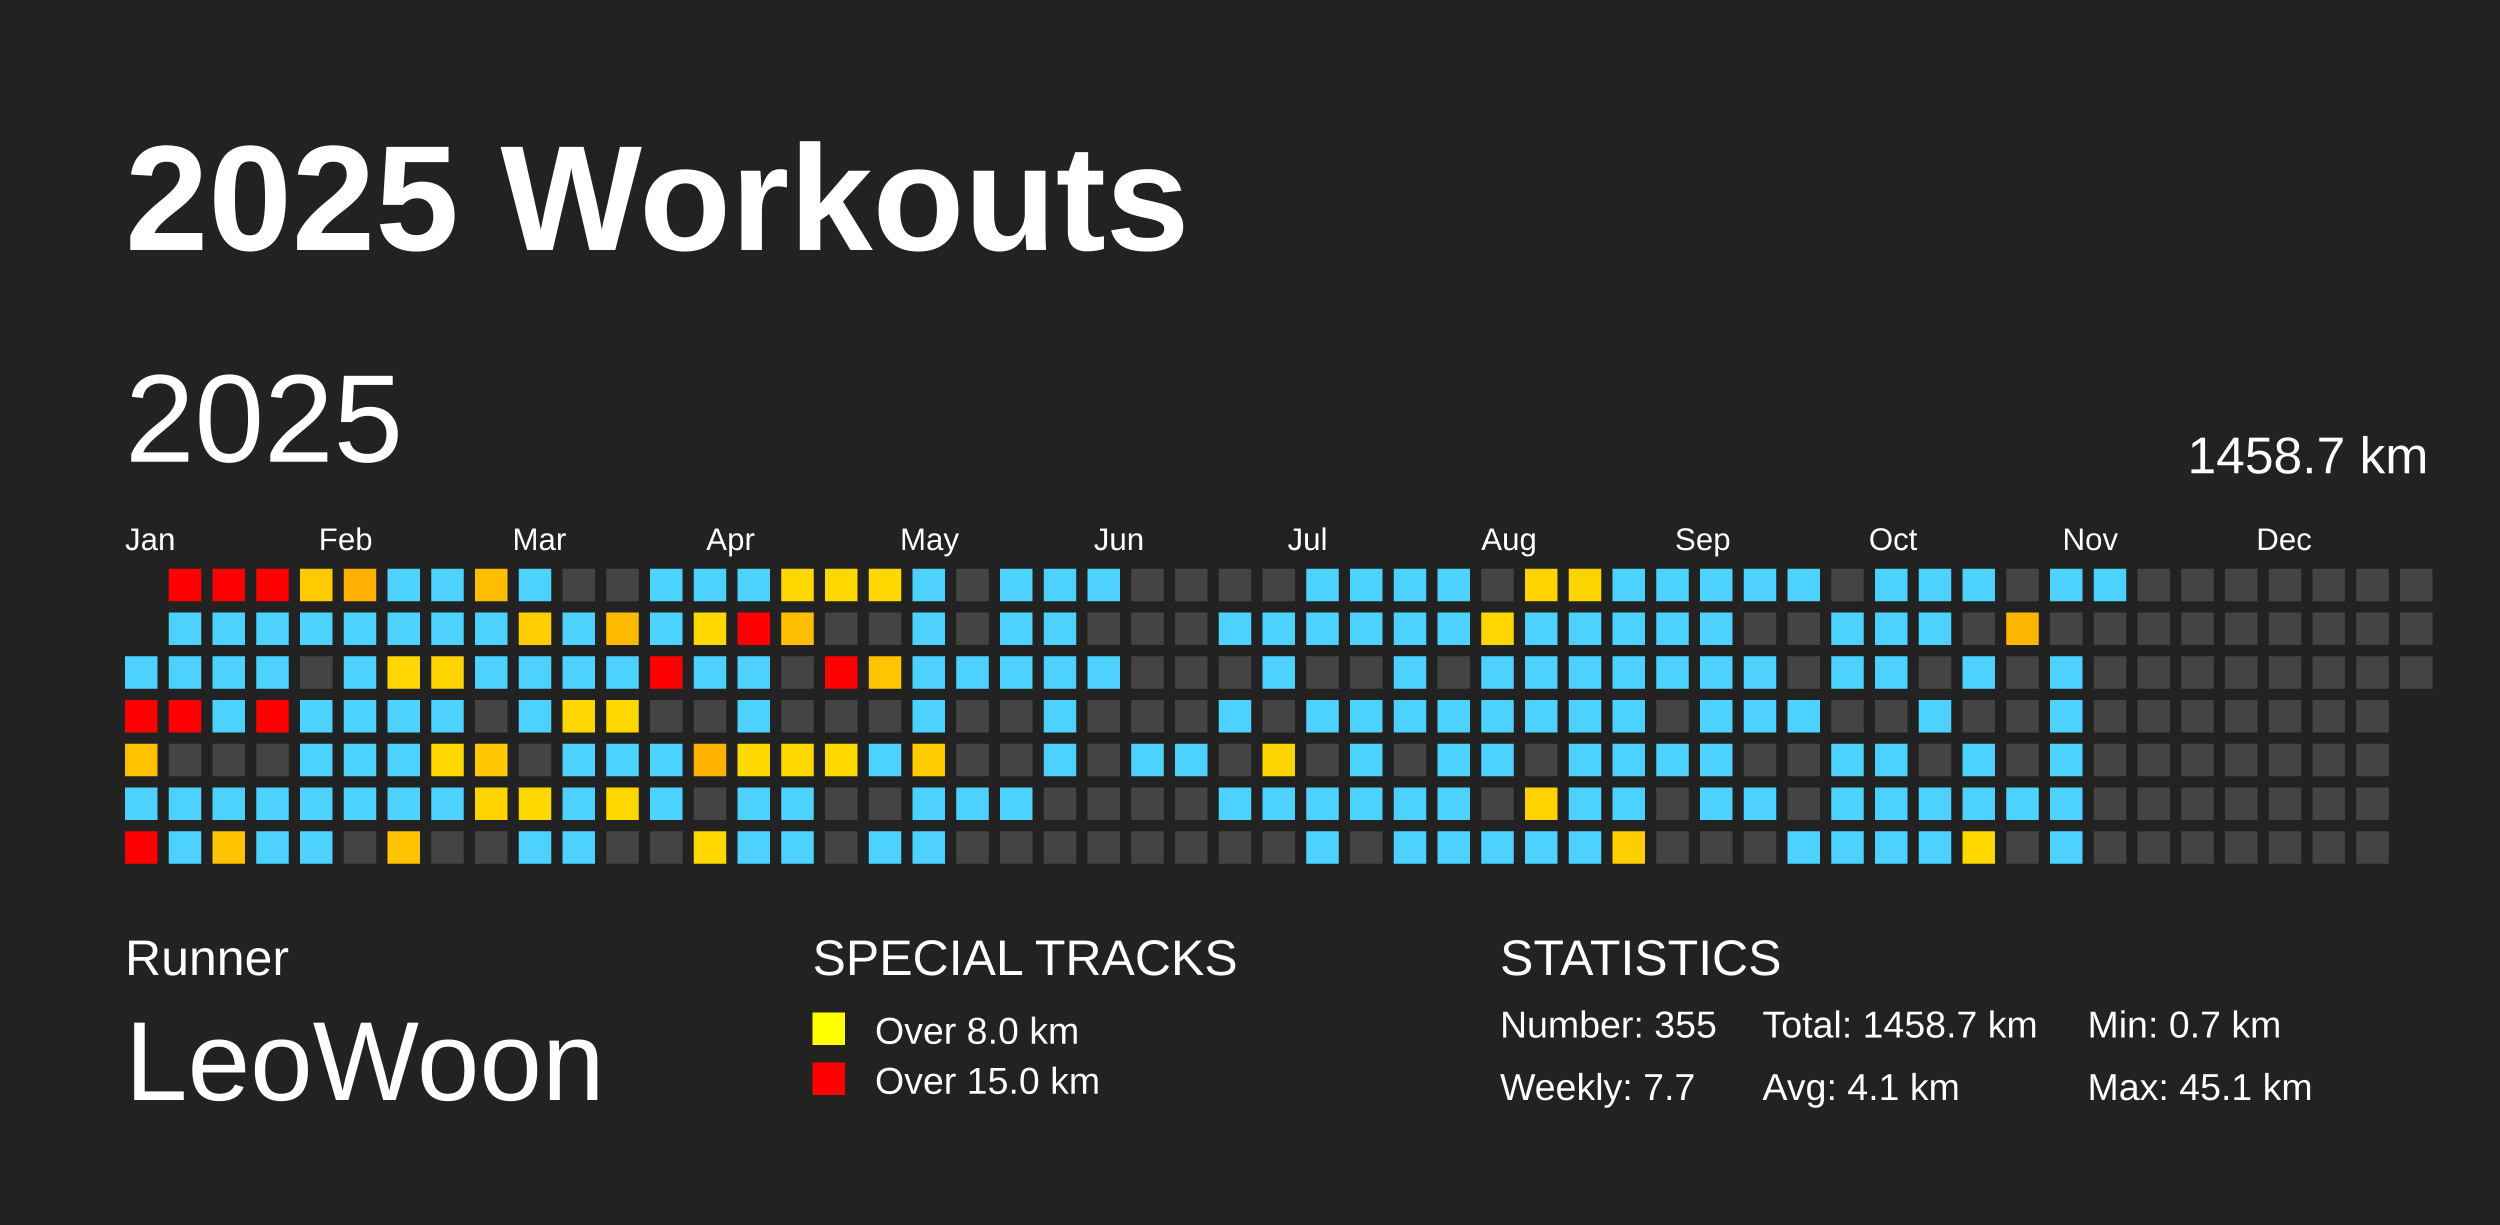
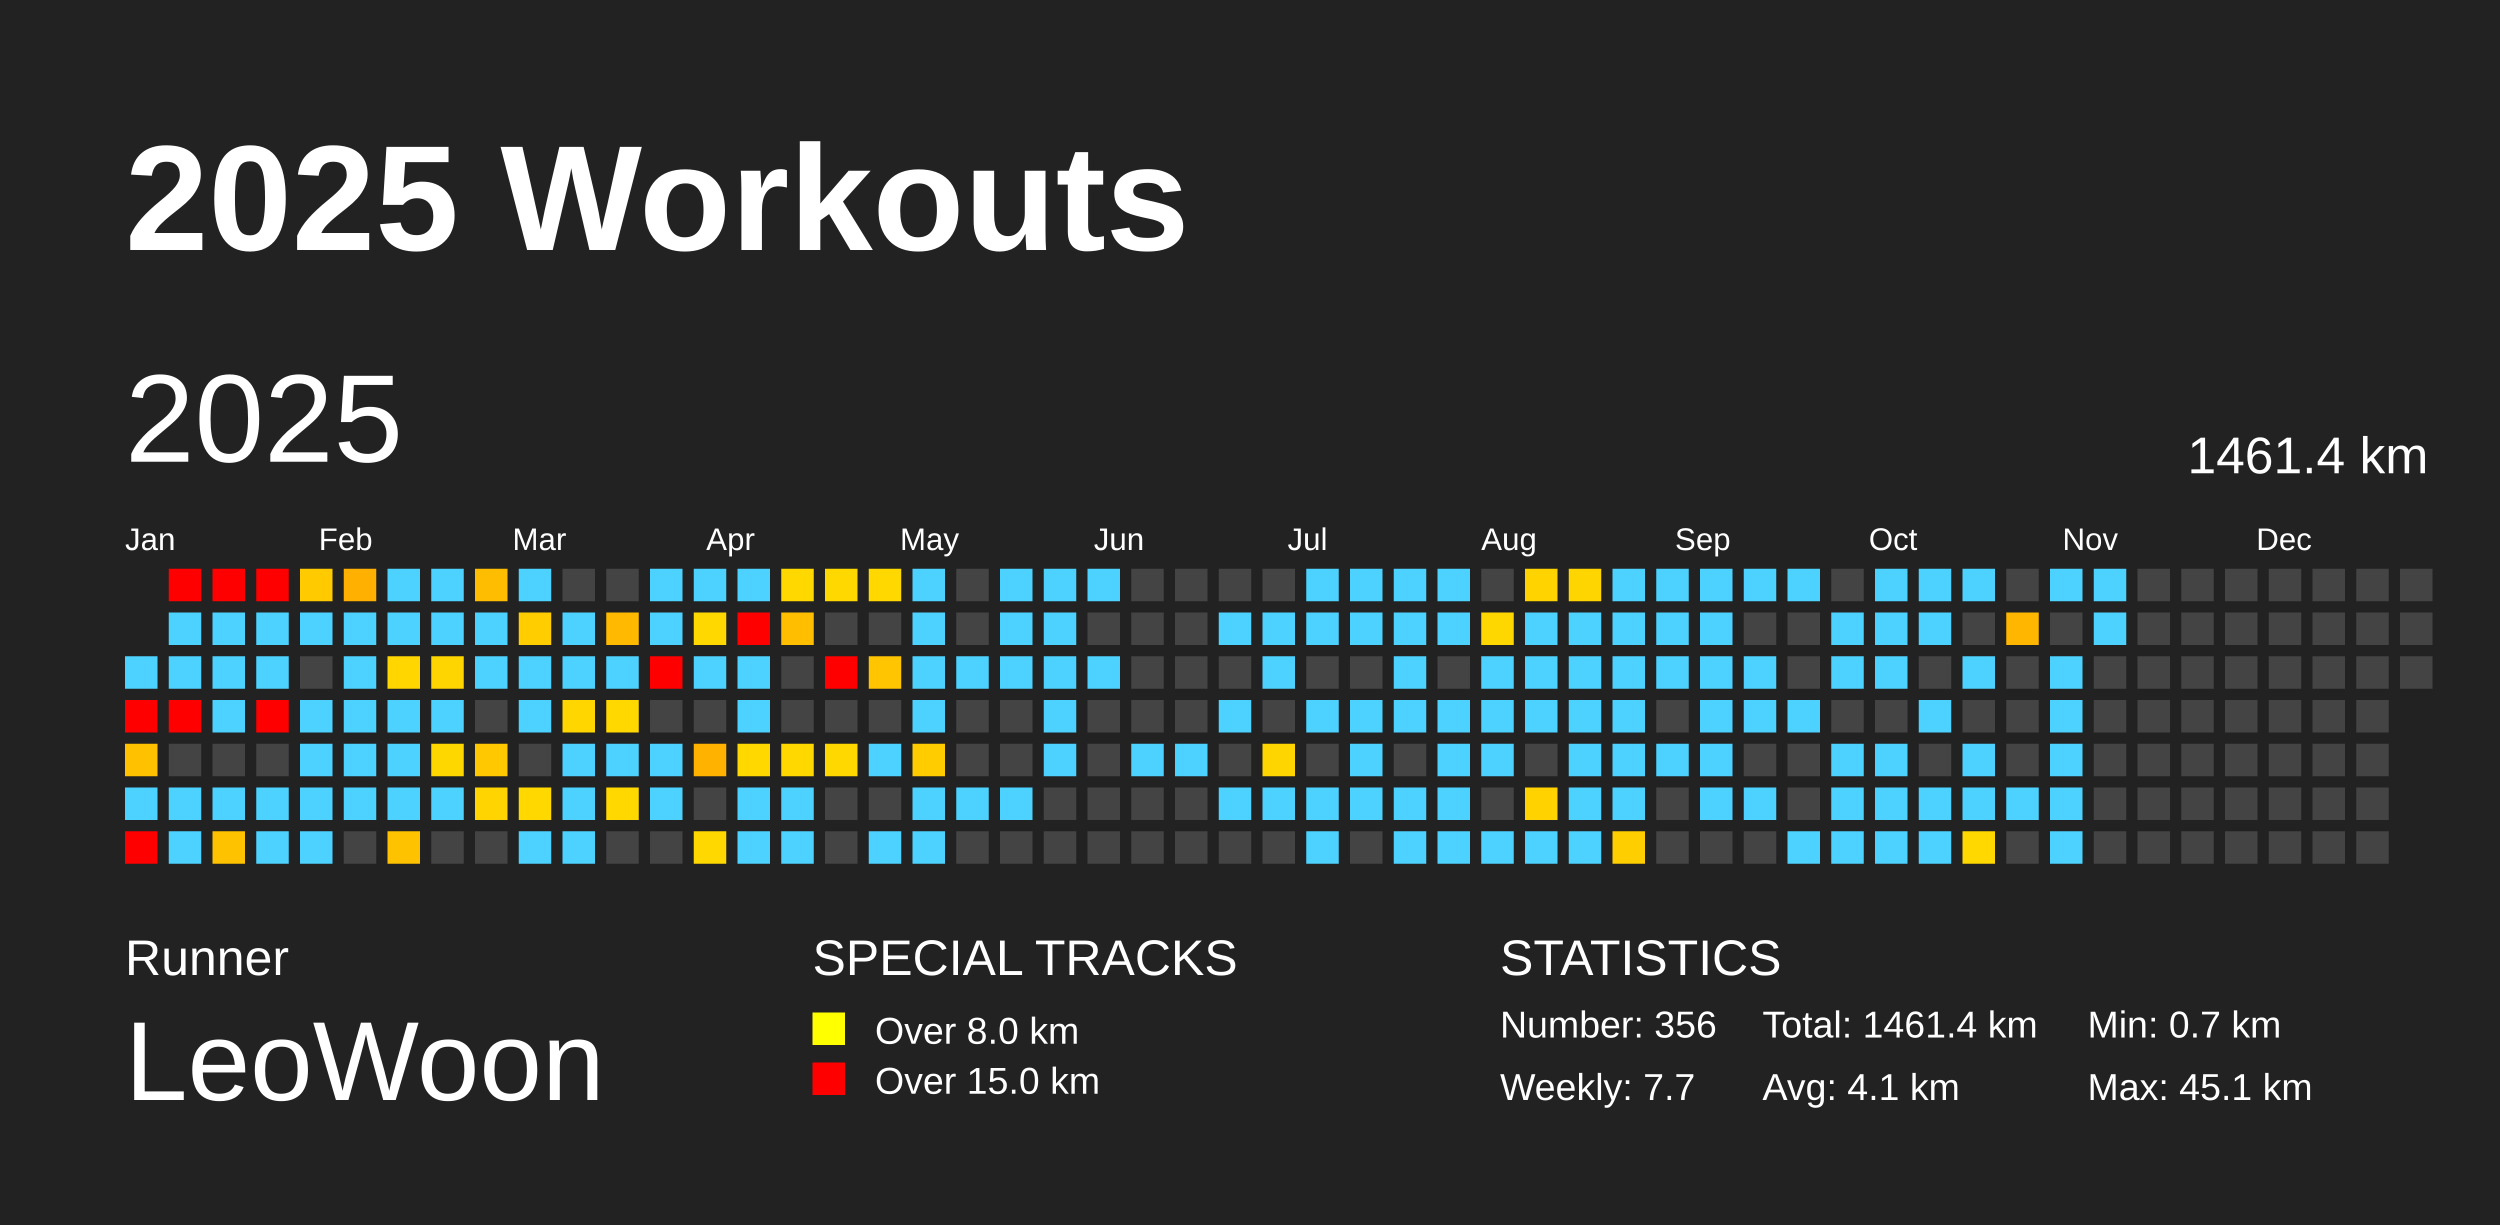
<svg xmlns="http://www.w3.org/2000/svg" baseProfile="full" height="98mm" version="1.1" viewBox="0,0,200,98" width="200mm">
  <defs />
  <rect fill="#222222" height="98" width="200" x="0" y="0" />
  <text fill="#FFFFFF" style="font-size:12px; font-family:Arial; font-weight:bold;" x="10" y="20">2025 Workouts</text>
  <text fill="#FFFFFF" style="font-size:4px; font-family:Arial" x="10" y="78">Runner</text>
  <text fill="#FFFFFF" style="font-size:9px; font-family:Arial" x="10" y="88">LeoWoon</text>
  <text fill="#FFFFFF" style="font-size:4px; font-family:Arial" x="65" y="78">SPECIAL TRACKS</text>
  <rect fill="yellow" height="2.6" width="2.6" x="65" y="81" />
  <text fill="#FFFFFF" style="font-size:3px; font-family:Arial" x="70" y="83.5">Over 8.0 km</text>
  <rect fill="red" height="2.6" width="2.6" x="65" y="85" />
  <text fill="#FFFFFF" style="font-size:3px; font-family:Arial" x="70" y="87.5">Over 15.0 km</text>
  <text fill="#FFFFFF" style="font-size:4px; font-family:Arial" x="120" y="78">STATISTICS</text>
-   <text fill="#FFFFFF" style="font-size:3px; font-family:Arial" x="120" y="83">Number: 355</text>
+   <text fill="#FFFFFF" style="font-size:3px; font-family:Arial" x="120" y="83">Number: 356</text>
  <text fill="#FFFFFF" style="font-size:3px; font-family:Arial" x="120" y="88">Weekly: 7.7</text>
-   <text fill="#FFFFFF" style="font-size:3px; font-family:Arial" x="141" y="83">Total: 1458.7 km</text>
+   <text fill="#FFFFFF" style="font-size:3px; font-family:Arial" x="141" y="83">Total: 1461.4 km</text>
  <text fill="#FFFFFF" style="font-size:3px; font-family:Arial" x="141" y="88">Avg: 4.1 km</text>
  <text fill="#FFFFFF" style="font-size:3px; font-family:Arial" x="167" y="83">Min: 0.7 km</text>
  <text fill="#FFFFFF" style="font-size:3px; font-family:Arial" x="167" y="88">Max: 45.1 km</text>
  <text dominant-baseline="hanging" fill="#FFFFFF" style="font-size:10.0px; font-family:Arial;" x="10" y="30">2025</text>
-   <text dominant-baseline="hanging" fill="#FFFFFF" style="font-size:4.125px; font-family:Arial;" x="175" y="35">1458.7 km</text>
+   <text dominant-baseline="hanging" fill="#FFFFFF" style="font-size:4.125px; font-family:Arial;" x="175" y="35">1461.4 km</text>
  <text fill="#FFFFFF" style="font-size:2.5px; font-family:Arial" x="10.0" y="44">Jan</text>
  <text fill="#FFFFFF" style="font-size:2.5px; font-family:Arial" x="25.5" y="44">Feb</text>
  <text fill="#FFFFFF" style="font-size:2.5px; font-family:Arial" x="41.0" y="44">Mar</text>
  <text fill="#FFFFFF" style="font-size:2.5px; font-family:Arial" x="56.5" y="44">Apr</text>
  <text fill="#FFFFFF" style="font-size:2.5px; font-family:Arial" x="72.0" y="44">May</text>
  <text fill="#FFFFFF" style="font-size:2.5px; font-family:Arial" x="87.5" y="44">Jun</text>
  <text fill="#FFFFFF" style="font-size:2.5px; font-family:Arial" x="103.0" y="44">Jul</text>
  <text fill="#FFFFFF" style="font-size:2.5px; font-family:Arial" x="118.5" y="44">Aug</text>
  <text fill="#FFFFFF" style="font-size:2.5px; font-family:Arial" x="134.0" y="44">Sep</text>
  <text fill="#FFFFFF" style="font-size:2.5px; font-family:Arial" x="149.5" y="44">Oct</text>
  <text fill="#FFFFFF" style="font-size:2.5px; font-family:Arial" x="165.0" y="44">Nov</text>
  <text fill="#FFFFFF" style="font-size:2.5px; font-family:Arial" x="180.5" y="44">Dec</text>
  <rect fill="#4dd2ff" height="2.6" width="2.6" x="10.0" y="52.5" />
  <rect fill="red" height="2.6" width="2.6" x="10.0" y="56.0" />
  <rect fill="#ffc100" height="2.6" width="2.6" x="10.0" y="59.5" />
  <rect fill="#4dd2ff" height="2.6" width="2.6" x="10.0" y="63.0" />
  <rect fill="red" height="2.6" width="2.6" x="10.0" y="66.5" />
  <rect fill="red" height="2.6" width="2.6" x="13.5" y="45.5" />
  <rect fill="#4dd2ff" height="2.6" width="2.6" x="13.5" y="49.0" />
  <rect fill="#4dd2ff" height="2.6" width="2.6" x="13.5" y="52.5" />
  <rect fill="red" height="2.6" width="2.6" x="13.5" y="56.0" />
  <rect fill="#444444" height="2.6" width="2.6" x="13.5" y="59.5" />
  <rect fill="#4dd2ff" height="2.6" width="2.6" x="13.5" y="63.0" />
  <rect fill="#4dd2ff" height="2.6" width="2.6" x="13.5" y="66.5" />
  <rect fill="red" height="2.6" width="2.6" x="17.0" y="45.5" />
  <rect fill="#4dd2ff" height="2.6" width="2.6" x="17.0" y="49.0" />
  <rect fill="#4dd2ff" height="2.6" width="2.6" x="17.0" y="52.5" />
  <rect fill="#4dd2ff" height="2.6" width="2.6" x="17.0" y="56.0" />
  <rect fill="#444444" height="2.6" width="2.6" x="17.0" y="59.5" />
  <rect fill="#4dd2ff" height="2.6" width="2.6" x="17.0" y="63.0" />
  <rect fill="#ffc200" height="2.6" width="2.6" x="17.0" y="66.5" />
  <rect fill="red" height="2.6" width="2.6" x="20.5" y="45.5" />
  <rect fill="#4dd2ff" height="2.6" width="2.6" x="20.5" y="49.0" />
  <rect fill="#4dd2ff" height="2.6" width="2.6" x="20.5" y="52.5" />
  <rect fill="red" height="2.6" width="2.6" x="20.5" y="56.0" />
  <rect fill="#444444" height="2.6" width="2.6" x="20.5" y="59.5" />
  <rect fill="#4dd2ff" height="2.6" width="2.6" x="20.5" y="63.0" />
  <rect fill="#4dd2ff" height="2.6" width="2.6" x="20.5" y="66.5" />
  <rect fill="#ffca00" height="2.6" width="2.6" x="24.0" y="45.5" />
  <rect fill="#4dd2ff" height="2.6" width="2.6" x="24.0" y="49.0" />
  <rect fill="#444444" height="2.6" width="2.6" x="24.0" y="52.5" />
  <rect fill="#4dd2ff" height="2.6" width="2.6" x="24.0" y="56.0" />
  <rect fill="#4dd2ff" height="2.6" width="2.6" x="24.0" y="59.5" />
  <rect fill="#4dd2ff" height="2.6" width="2.6" x="24.0" y="63.0" />
  <rect fill="#4dd2ff" height="2.6" width="2.6" x="24.0" y="66.5" />
  <rect fill="#ffb000" height="2.6" width="2.6" x="27.5" y="45.5" />
  <rect fill="#4dd2ff" height="2.6" width="2.6" x="27.5" y="49.0" />
  <rect fill="#4dd2ff" height="2.6" width="2.6" x="27.5" y="52.5" />
  <rect fill="#4dd2ff" height="2.6" width="2.6" x="27.5" y="56.0" />
  <rect fill="#4dd2ff" height="2.6" width="2.6" x="27.5" y="59.5" />
  <rect fill="#4dd2ff" height="2.6" width="2.6" x="27.5" y="63.0" />
  <rect fill="#444444" height="2.6" width="2.6" x="27.5" y="66.5" />
  <rect fill="#4dd2ff" height="2.6" width="2.6" x="31.0" y="45.5" />
  <rect fill="#4dd2ff" height="2.6" width="2.6" x="31.0" y="49.0" />
  <rect fill="#ffd600" height="2.6" width="2.6" x="31.0" y="52.5" />
  <rect fill="#4dd2ff" height="2.6" width="2.6" x="31.0" y="56.0" />
  <rect fill="#4dd2ff" height="2.6" width="2.6" x="31.0" y="59.5" />
  <rect fill="#4dd2ff" height="2.6" width="2.6" x="31.0" y="63.0" />
  <rect fill="#ffc200" height="2.6" width="2.6" x="31.0" y="66.5" />
  <rect fill="#4dd2ff" height="2.6" width="2.6" x="34.5" y="45.5" />
  <rect fill="#4dd2ff" height="2.6" width="2.6" x="34.5" y="49.0" />
  <rect fill="#ffd500" height="2.6" width="2.6" x="34.5" y="52.5" />
  <rect fill="#4dd2ff" height="2.6" width="2.6" x="34.5" y="56.0" />
  <rect fill="#ffd700" height="2.6" width="2.6" x="34.5" y="59.5" />
  <rect fill="#4dd2ff" height="2.6" width="2.6" x="34.5" y="63.0" />
  <rect fill="#444444" height="2.6" width="2.6" x="34.5" y="66.5" />
  <rect fill="#ffbd00" height="2.6" width="2.6" x="38.0" y="45.5" />
  <rect fill="#4dd2ff" height="2.6" width="2.6" x="38.0" y="49.0" />
  <rect fill="#4dd2ff" height="2.6" width="2.6" x="38.0" y="52.5" />
  <rect fill="#444444" height="2.6" width="2.6" x="38.0" y="56.0" />
  <rect fill="#ffc800" height="2.6" width="2.6" x="38.0" y="59.5" />
  <rect fill="#ffd400" height="2.6" width="2.6" x="38.0" y="63.0" />
  <rect fill="#444444" height="2.6" width="2.6" x="38.0" y="66.5" />
  <rect fill="#4dd2ff" height="2.6" width="2.6" x="41.5" y="45.5" />
  <rect fill="#ffcd00" height="2.6" width="2.6" x="41.5" y="49.0" />
  <rect fill="#4dd2ff" height="2.6" width="2.6" x="41.5" y="52.5" />
  <rect fill="#4dd2ff" height="2.6" width="2.6" x="41.5" y="56.0" />
  <rect fill="#444444" height="2.6" width="2.6" x="41.5" y="59.5" />
  <rect fill="#ffd800" height="2.6" width="2.6" x="41.5" y="63.0" />
  <rect fill="#4dd2ff" height="2.6" width="2.6" x="41.5" y="66.5" />
  <rect fill="#444444" height="2.6" width="2.6" x="45.0" y="45.5" />
  <rect fill="#4dd2ff" height="2.6" width="2.6" x="45.0" y="49.0" />
  <rect fill="#4dd2ff" height="2.6" width="2.6" x="45.0" y="52.5" />
  <rect fill="#ffd600" height="2.6" width="2.6" x="45.0" y="56.0" />
  <rect fill="#4dd2ff" height="2.6" width="2.6" x="45.0" y="59.5" />
  <rect fill="#4dd2ff" height="2.6" width="2.6" x="45.0" y="63.0" />
  <rect fill="#4dd2ff" height="2.6" width="2.6" x="45.0" y="66.5" />
  <rect fill="#444444" height="2.6" width="2.6" x="48.5" y="45.5" />
  <rect fill="#ffba00" height="2.6" width="2.6" x="48.5" y="49.0" />
  <rect fill="#4dd2ff" height="2.6" width="2.6" x="48.5" y="52.5" />
  <rect fill="#ffd800" height="2.6" width="2.6" x="48.5" y="56.0" />
  <rect fill="#4dd2ff" height="2.6" width="2.6" x="48.5" y="59.5" />
  <rect fill="#ffd800" height="2.6" width="2.6" x="48.5" y="63.0" />
  <rect fill="#444444" height="2.6" width="2.6" x="48.5" y="66.5" />
  <rect fill="#4dd2ff" height="2.6" width="2.6" x="52.0" y="45.5" />
  <rect fill="#4dd2ff" height="2.6" width="2.6" x="52.0" y="49.0" />
  <rect fill="red" height="2.6" width="2.6" x="52.0" y="52.5" />
  <rect fill="#444444" height="2.6" width="2.6" x="52.0" y="56.0" />
  <rect fill="#4dd2ff" height="2.6" width="2.6" x="52.0" y="59.5" />
  <rect fill="#4dd2ff" height="2.6" width="2.6" x="52.0" y="63.0" />
  <rect fill="#444444" height="2.6" width="2.6" x="52.0" y="66.5" />
  <rect fill="#4dd2ff" height="2.6" width="2.6" x="55.5" y="45.5" />
  <rect fill="#ffd800" height="2.6" width="2.6" x="55.5" y="49.0" />
  <rect fill="#4dd2ff" height="2.6" width="2.6" x="55.5" y="52.5" />
  <rect fill="#444444" height="2.6" width="2.6" x="55.5" y="56.0" />
  <rect fill="#ffb300" height="2.6" width="2.6" x="55.5" y="59.5" />
  <rect fill="#444444" height="2.6" width="2.6" x="55.5" y="63.0" />
  <rect fill="#ffd800" height="2.6" width="2.6" x="55.5" y="66.5" />
  <rect fill="#4dd2ff" height="2.6" width="2.6" x="59.0" y="45.5" />
  <rect fill="red" height="2.6" width="2.6" x="59.0" y="49.0" />
  <rect fill="#4dd2ff" height="2.6" width="2.6" x="59.0" y="52.5" />
  <rect fill="#4dd2ff" height="2.6" width="2.6" x="59.0" y="56.0" />
  <rect fill="#ffd800" height="2.6" width="2.6" x="59.0" y="59.5" />
  <rect fill="#4dd2ff" height="2.6" width="2.6" x="59.0" y="63.0" />
  <rect fill="#4dd2ff" height="2.6" width="2.6" x="59.0" y="66.5" />
  <rect fill="#ffd800" height="2.6" width="2.6" x="62.5" y="45.5" />
  <rect fill="#ffbf00" height="2.6" width="2.6" x="62.5" y="49.0" />
  <rect fill="#444444" height="2.6" width="2.6" x="62.5" y="52.5" />
  <rect fill="#444444" height="2.6" width="2.6" x="62.5" y="56.0" />
  <rect fill="#ffd800" height="2.6" width="2.6" x="62.5" y="59.5" />
  <rect fill="#4dd2ff" height="2.6" width="2.6" x="62.5" y="63.0" />
  <rect fill="#4dd2ff" height="2.6" width="2.6" x="62.5" y="66.5" />
  <rect fill="#ffd800" height="2.6" width="2.6" x="66.0" y="45.5" />
  <rect fill="#444444" height="2.6" width="2.6" x="66.0" y="49.0" />
  <rect fill="red" height="2.6" width="2.6" x="66.0" y="52.5" />
  <rect fill="#444444" height="2.6" width="2.6" x="66.0" y="56.0" />
  <rect fill="#ffd800" height="2.6" width="2.6" x="66.0" y="59.5" />
  <rect fill="#444444" height="2.6" width="2.6" x="66.0" y="63.0" />
  <rect fill="#444444" height="2.6" width="2.6" x="66.0" y="66.5" />
  <rect fill="#ffd800" height="2.6" width="2.6" x="69.5" y="45.5" />
  <rect fill="#444444" height="2.6" width="2.6" x="69.5" y="49.0" />
  <rect fill="#ffc500" height="2.6" width="2.6" x="69.5" y="52.5" />
  <rect fill="#444444" height="2.6" width="2.6" x="69.5" y="56.0" />
  <rect fill="#4dd2ff" height="2.6" width="2.6" x="69.5" y="59.5" />
  <rect fill="#444444" height="2.6" width="2.6" x="69.5" y="63.0" />
  <rect fill="#4dd2ff" height="2.6" width="2.6" x="69.5" y="66.5" />
  <rect fill="#4dd2ff" height="2.6" width="2.6" x="73.0" y="45.5" />
  <rect fill="#4dd2ff" height="2.6" width="2.6" x="73.0" y="49.0" />
  <rect fill="#4dd2ff" height="2.6" width="2.6" x="73.0" y="52.5" />
  <rect fill="#4dd2ff" height="2.6" width="2.6" x="73.0" y="56.0" />
  <rect fill="#ffcc00" height="2.6" width="2.6" x="73.0" y="59.5" />
  <rect fill="#4dd2ff" height="2.6" width="2.6" x="73.0" y="63.0" />
  <rect fill="#4dd2ff" height="2.6" width="2.6" x="73.0" y="66.5" />
  <rect fill="#444444" height="2.6" width="2.6" x="76.5" y="45.5" />
  <rect fill="#444444" height="2.6" width="2.6" x="76.5" y="49.0" />
  <rect fill="#4dd2ff" height="2.6" width="2.6" x="76.5" y="52.5" />
  <rect fill="#444444" height="2.6" width="2.6" x="76.5" y="56.0" />
  <rect fill="#444444" height="2.6" width="2.6" x="76.5" y="59.5" />
  <rect fill="#4dd2ff" height="2.6" width="2.6" x="76.5" y="63.0" />
  <rect fill="#444444" height="2.6" width="2.6" x="76.5" y="66.5" />
  <rect fill="#4dd2ff" height="2.6" width="2.6" x="80.0" y="45.5" />
  <rect fill="#4dd2ff" height="2.6" width="2.6" x="80.0" y="49.0" />
  <rect fill="#4dd2ff" height="2.6" width="2.6" x="80.0" y="52.5" />
  <rect fill="#444444" height="2.6" width="2.6" x="80.0" y="56.0" />
  <rect fill="#444444" height="2.6" width="2.6" x="80.0" y="59.5" />
  <rect fill="#4dd2ff" height="2.6" width="2.6" x="80.0" y="63.0" />
  <rect fill="#444444" height="2.6" width="2.6" x="80.0" y="66.5" />
  <rect fill="#4dd2ff" height="2.6" width="2.6" x="83.5" y="45.5" />
  <rect fill="#4dd2ff" height="2.6" width="2.6" x="83.5" y="49.0" />
  <rect fill="#4dd2ff" height="2.6" width="2.6" x="83.5" y="52.5" />
  <rect fill="#4dd2ff" height="2.6" width="2.6" x="83.5" y="56.0" />
  <rect fill="#4dd2ff" height="2.6" width="2.6" x="83.5" y="59.5" />
  <rect fill="#444444" height="2.6" width="2.6" x="83.5" y="63.0" />
  <rect fill="#444444" height="2.6" width="2.6" x="83.5" y="66.5" />
  <rect fill="#4dd2ff" height="2.6" width="2.6" x="87.0" y="45.5" />
  <rect fill="#444444" height="2.6" width="2.6" x="87.0" y="49.0" />
  <rect fill="#4dd2ff" height="2.6" width="2.6" x="87.0" y="52.5" />
  <rect fill="#444444" height="2.6" width="2.6" x="87.0" y="56.0" />
  <rect fill="#444444" height="2.6" width="2.6" x="87.0" y="59.5" />
  <rect fill="#444444" height="2.6" width="2.6" x="87.0" y="63.0" />
  <rect fill="#444444" height="2.6" width="2.6" x="87.0" y="66.5" />
  <rect fill="#444444" height="2.6" width="2.6" x="90.5" y="45.5" />
  <rect fill="#444444" height="2.6" width="2.6" x="90.5" y="49.0" />
  <rect fill="#444444" height="2.6" width="2.6" x="90.5" y="52.5" />
  <rect fill="#444444" height="2.6" width="2.6" x="90.5" y="56.0" />
  <rect fill="#4dd2ff" height="2.6" width="2.6" x="90.5" y="59.5" />
  <rect fill="#444444" height="2.6" width="2.6" x="90.5" y="63.0" />
  <rect fill="#444444" height="2.6" width="2.6" x="90.5" y="66.5" />
  <rect fill="#444444" height="2.6" width="2.6" x="94.0" y="45.5" />
  <rect fill="#444444" height="2.6" width="2.6" x="94.0" y="49.0" />
  <rect fill="#444444" height="2.6" width="2.6" x="94.0" y="52.5" />
  <rect fill="#444444" height="2.6" width="2.6" x="94.0" y="56.0" />
  <rect fill="#4dd2ff" height="2.6" width="2.6" x="94.0" y="59.5" />
  <rect fill="#444444" height="2.6" width="2.6" x="94.0" y="63.0" />
  <rect fill="#444444" height="2.6" width="2.6" x="94.0" y="66.5" />
  <rect fill="#444444" height="2.6" width="2.6" x="97.5" y="45.5" />
  <rect fill="#4dd2ff" height="2.6" width="2.6" x="97.5" y="49.0" />
  <rect fill="#444444" height="2.6" width="2.6" x="97.5" y="52.5" />
  <rect fill="#4dd2ff" height="2.6" width="2.6" x="97.5" y="56.0" />
  <rect fill="#444444" height="2.6" width="2.6" x="97.5" y="59.5" />
  <rect fill="#4dd2ff" height="2.6" width="2.6" x="97.5" y="63.0" />
  <rect fill="#444444" height="2.6" width="2.6" x="97.5" y="66.5" />
  <rect fill="#444444" height="2.6" width="2.6" x="101.0" y="45.5" />
  <rect fill="#4dd2ff" height="2.6" width="2.6" x="101.0" y="49.0" />
  <rect fill="#4dd2ff" height="2.6" width="2.6" x="101.0" y="52.5" />
  <rect fill="#444444" height="2.6" width="2.6" x="101.0" y="56.0" />
  <rect fill="#ffd500" height="2.6" width="2.6" x="101.0" y="59.5" />
  <rect fill="#4dd2ff" height="2.6" width="2.6" x="101.0" y="63.0" />
  <rect fill="#444444" height="2.6" width="2.6" x="101.0" y="66.5" />
  <rect fill="#4dd2ff" height="2.6" width="2.6" x="104.5" y="45.5" />
  <rect fill="#4dd2ff" height="2.6" width="2.6" x="104.5" y="49.0" />
  <rect fill="#444444" height="2.6" width="2.6" x="104.5" y="52.5" />
  <rect fill="#4dd2ff" height="2.6" width="2.6" x="104.5" y="56.0" />
  <rect fill="#444444" height="2.6" width="2.6" x="104.5" y="59.5" />
  <rect fill="#4dd2ff" height="2.6" width="2.6" x="104.5" y="63.0" />
  <rect fill="#4dd2ff" height="2.6" width="2.6" x="104.5" y="66.5" />
  <rect fill="#4dd2ff" height="2.6" width="2.6" x="108.0" y="45.5" />
  <rect fill="#4dd2ff" height="2.6" width="2.6" x="108.0" y="49.0" />
  <rect fill="#444444" height="2.6" width="2.6" x="108.0" y="52.5" />
  <rect fill="#4dd2ff" height="2.6" width="2.6" x="108.0" y="56.0" />
  <rect fill="#4dd2ff" height="2.6" width="2.6" x="108.0" y="59.5" />
  <rect fill="#4dd2ff" height="2.6" width="2.6" x="108.0" y="63.0" />
  <rect fill="#444444" height="2.6" width="2.6" x="108.0" y="66.5" />
  <rect fill="#4dd2ff" height="2.6" width="2.6" x="111.5" y="45.5" />
  <rect fill="#4dd2ff" height="2.6" width="2.6" x="111.5" y="49.0" />
  <rect fill="#4dd2ff" height="2.6" width="2.6" x="111.5" y="52.5" />
  <rect fill="#4dd2ff" height="2.6" width="2.6" x="111.5" y="56.0" />
  <rect fill="#444444" height="2.6" width="2.6" x="111.5" y="59.5" />
  <rect fill="#4dd2ff" height="2.6" width="2.6" x="111.5" y="63.0" />
  <rect fill="#4dd2ff" height="2.6" width="2.6" x="111.5" y="66.5" />
  <rect fill="#4dd2ff" height="2.6" width="2.6" x="115.0" y="45.5" />
  <rect fill="#4dd2ff" height="2.6" width="2.6" x="115.0" y="49.0" />
  <rect fill="#444444" height="2.6" width="2.6" x="115.0" y="52.5" />
  <rect fill="#4dd2ff" height="2.6" width="2.6" x="115.0" y="56.0" />
  <rect fill="#4dd2ff" height="2.6" width="2.6" x="115.0" y="59.5" />
  <rect fill="#4dd2ff" height="2.6" width="2.6" x="115.0" y="63.0" />
  <rect fill="#4dd2ff" height="2.6" width="2.6" x="115.0" y="66.5" />
  <rect fill="#444444" height="2.6" width="2.6" x="118.5" y="45.5" />
  <rect fill="#ffd700" height="2.6" width="2.6" x="118.5" y="49.0" />
  <rect fill="#4dd2ff" height="2.6" width="2.6" x="118.5" y="52.5" />
  <rect fill="#4dd2ff" height="2.6" width="2.6" x="118.5" y="56.0" />
  <rect fill="#4dd2ff" height="2.6" width="2.6" x="118.5" y="59.5" />
  <rect fill="#444444" height="2.6" width="2.6" x="118.5" y="63.0" />
  <rect fill="#4dd2ff" height="2.6" width="2.6" x="118.5" y="66.5" />
  <rect fill="#ffd300" height="2.6" width="2.6" x="122.0" y="45.5" />
  <rect fill="#4dd2ff" height="2.6" width="2.6" x="122.0" y="49.0" />
  <rect fill="#4dd2ff" height="2.6" width="2.6" x="122.0" y="52.5" />
  <rect fill="#4dd2ff" height="2.6" width="2.6" x="122.0" y="56.0" />
  <rect fill="#444444" height="2.6" width="2.6" x="122.0" y="59.5" />
  <rect fill="#ffd200" height="2.6" width="2.6" x="122.0" y="63.0" />
  <rect fill="#4dd2ff" height="2.6" width="2.6" x="122.0" y="66.5" />
  <rect fill="#ffd500" height="2.6" width="2.6" x="125.5" y="45.5" />
  <rect fill="#4dd2ff" height="2.6" width="2.6" x="125.5" y="49.0" />
  <rect fill="#4dd2ff" height="2.6" width="2.6" x="125.5" y="52.5" />
  <rect fill="#4dd2ff" height="2.6" width="2.6" x="125.5" y="56.0" />
  <rect fill="#4dd2ff" height="2.6" width="2.6" x="125.5" y="59.5" />
  <rect fill="#4dd2ff" height="2.6" width="2.6" x="125.5" y="63.0" />
  <rect fill="#4dd2ff" height="2.6" width="2.6" x="125.5" y="66.5" />
  <rect fill="#4dd2ff" height="2.6" width="2.6" x="129.0" y="45.5" />
  <rect fill="#4dd2ff" height="2.6" width="2.6" x="129.0" y="49.0" />
  <rect fill="#4dd2ff" height="2.6" width="2.6" x="129.0" y="52.5" />
  <rect fill="#4dd2ff" height="2.6" width="2.6" x="129.0" y="56.0" />
  <rect fill="#4dd2ff" height="2.6" width="2.6" x="129.0" y="59.5" />
  <rect fill="#4dd2ff" height="2.6" width="2.6" x="129.0" y="63.0" />
  <rect fill="#ffce00" height="2.6" width="2.6" x="129.0" y="66.5" />
  <rect fill="#4dd2ff" height="2.6" width="2.6" x="132.5" y="45.5" />
  <rect fill="#4dd2ff" height="2.6" width="2.6" x="132.5" y="49.0" />
  <rect fill="#4dd2ff" height="2.6" width="2.6" x="132.5" y="52.5" />
  <rect fill="#444444" height="2.6" width="2.6" x="132.5" y="56.0" />
  <rect fill="#4dd2ff" height="2.6" width="2.6" x="132.5" y="59.5" />
  <rect fill="#444444" height="2.6" width="2.6" x="132.5" y="63.0" />
  <rect fill="#444444" height="2.6" width="2.6" x="132.5" y="66.5" />
  <rect fill="#4dd2ff" height="2.6" width="2.6" x="136.0" y="45.5" />
  <rect fill="#4dd2ff" height="2.6" width="2.6" x="136.0" y="49.0" />
  <rect fill="#4dd2ff" height="2.6" width="2.6" x="136.0" y="52.5" />
  <rect fill="#4dd2ff" height="2.6" width="2.6" x="136.0" y="56.0" />
  <rect fill="#4dd2ff" height="2.6" width="2.6" x="136.0" y="59.5" />
  <rect fill="#4dd2ff" height="2.6" width="2.6" x="136.0" y="63.0" />
  <rect fill="#444444" height="2.6" width="2.6" x="136.0" y="66.5" />
  <rect fill="#4dd2ff" height="2.6" width="2.6" x="139.5" y="45.5" />
  <rect fill="#444444" height="2.6" width="2.6" x="139.5" y="49.0" />
  <rect fill="#4dd2ff" height="2.6" width="2.6" x="139.5" y="52.5" />
  <rect fill="#4dd2ff" height="2.6" width="2.6" x="139.5" y="56.0" />
  <rect fill="#444444" height="2.6" width="2.6" x="139.5" y="59.5" />
  <rect fill="#4dd2ff" height="2.6" width="2.6" x="139.5" y="63.0" />
  <rect fill="#444444" height="2.6" width="2.6" x="139.5" y="66.5" />
  <rect fill="#4dd2ff" height="2.6" width="2.6" x="143.0" y="45.5" />
  <rect fill="#444444" height="2.6" width="2.6" x="143.0" y="49.0" />
  <rect fill="#444444" height="2.6" width="2.6" x="143.0" y="52.5" />
  <rect fill="#4dd2ff" height="2.6" width="2.6" x="143.0" y="56.0" />
  <rect fill="#444444" height="2.6" width="2.6" x="143.0" y="59.5" />
  <rect fill="#444444" height="2.6" width="2.6" x="143.0" y="63.0" />
  <rect fill="#4dd2ff" height="2.6" width="2.6" x="143.0" y="66.5" />
  <rect fill="#444444" height="2.6" width="2.6" x="146.5" y="45.5" />
  <rect fill="#4dd2ff" height="2.6" width="2.6" x="146.5" y="49.0" />
  <rect fill="#4dd2ff" height="2.6" width="2.6" x="146.5" y="52.5" />
  <rect fill="#444444" height="2.6" width="2.6" x="146.5" y="56.0" />
  <rect fill="#4dd2ff" height="2.6" width="2.6" x="146.5" y="59.5" />
  <rect fill="#4dd2ff" height="2.6" width="2.6" x="146.5" y="63.0" />
  <rect fill="#4dd2ff" height="2.6" width="2.6" x="146.5" y="66.5" />
  <rect fill="#4dd2ff" height="2.6" width="2.6" x="150.0" y="45.5" />
  <rect fill="#4dd2ff" height="2.6" width="2.6" x="150.0" y="49.0" />
  <rect fill="#4dd2ff" height="2.6" width="2.6" x="150.0" y="52.5" />
  <rect fill="#444444" height="2.6" width="2.6" x="150.0" y="56.0" />
  <rect fill="#4dd2ff" height="2.6" width="2.6" x="150.0" y="59.5" />
  <rect fill="#4dd2ff" height="2.6" width="2.6" x="150.0" y="63.0" />
  <rect fill="#4dd2ff" height="2.6" width="2.6" x="150.0" y="66.5" />
  <rect fill="#4dd2ff" height="2.6" width="2.6" x="153.5" y="45.5" />
  <rect fill="#4dd2ff" height="2.6" width="2.6" x="153.5" y="49.0" />
  <rect fill="#444444" height="2.6" width="2.6" x="153.5" y="52.5" />
  <rect fill="#4dd2ff" height="2.6" width="2.6" x="153.5" y="56.0" />
  <rect fill="#444444" height="2.6" width="2.6" x="153.5" y="59.5" />
  <rect fill="#4dd2ff" height="2.6" width="2.6" x="153.5" y="63.0" />
  <rect fill="#4dd2ff" height="2.6" width="2.6" x="153.5" y="66.5" />
  <rect fill="#4dd2ff" height="2.6" width="2.6" x="157.0" y="45.5" />
  <rect fill="#444444" height="2.6" width="2.6" x="157.0" y="49.0" />
  <rect fill="#4dd2ff" height="2.6" width="2.6" x="157.0" y="52.5" />
  <rect fill="#444444" height="2.6" width="2.6" x="157.0" y="56.0" />
  <rect fill="#4dd2ff" height="2.6" width="2.6" x="157.0" y="59.5" />
  <rect fill="#4dd2ff" height="2.6" width="2.6" x="157.0" y="63.0" />
  <rect fill="#ffd800" height="2.6" width="2.6" x="157.0" y="66.5" />
  <rect fill="#444444" height="2.6" width="2.6" x="160.5" y="45.5" />
  <rect fill="#ffb600" height="2.6" width="2.6" x="160.5" y="49.0" />
  <rect fill="#444444" height="2.6" width="2.6" x="160.5" y="52.5" />
  <rect fill="#444444" height="2.6" width="2.6" x="160.5" y="56.0" />
  <rect fill="#444444" height="2.6" width="2.6" x="160.5" y="59.5" />
  <rect fill="#4dd2ff" height="2.6" width="2.6" x="160.5" y="63.0" />
  <rect fill="#444444" height="2.6" width="2.6" x="160.5" y="66.5" />
  <rect fill="#4dd2ff" height="2.6" width="2.6" x="164.0" y="45.5" />
  <rect fill="#444444" height="2.6" width="2.6" x="164.0" y="49.0" />
  <rect fill="#4dd2ff" height="2.6" width="2.6" x="164.0" y="52.5" />
  <rect fill="#4dd2ff" height="2.6" width="2.6" x="164.0" y="56.0" />
  <rect fill="#4dd2ff" height="2.6" width="2.6" x="164.0" y="59.5" />
  <rect fill="#4dd2ff" height="2.6" width="2.6" x="164.0" y="63.0" />
  <rect fill="#4dd2ff" height="2.6" width="2.6" x="164.0" y="66.5" />
  <rect fill="#4dd2ff" height="2.6" width="2.6" x="167.5" y="45.5" />
-   <rect fill="#444444" height="2.6" width="2.6" x="167.5" y="49.0" />
+   <rect fill="#4dd2ff" height="2.6" width="2.6" x="167.5" y="49.0" />
  <rect fill="#444444" height="2.6" width="2.6" x="167.5" y="52.5" />
  <rect fill="#444444" height="2.6" width="2.6" x="167.5" y="56.0" />
  <rect fill="#444444" height="2.6" width="2.6" x="167.5" y="59.5" />
  <rect fill="#444444" height="2.6" width="2.6" x="167.5" y="63.0" />
  <rect fill="#444444" height="2.6" width="2.6" x="167.5" y="66.5" />
  <rect fill="#444444" height="2.6" width="2.6" x="171.0" y="45.5" />
  <rect fill="#444444" height="2.6" width="2.6" x="171.0" y="49.0" />
  <rect fill="#444444" height="2.6" width="2.6" x="171.0" y="52.5" />
  <rect fill="#444444" height="2.6" width="2.6" x="171.0" y="56.0" />
  <rect fill="#444444" height="2.6" width="2.6" x="171.0" y="59.5" />
  <rect fill="#444444" height="2.6" width="2.6" x="171.0" y="63.0" />
  <rect fill="#444444" height="2.6" width="2.6" x="171.0" y="66.5" />
  <rect fill="#444444" height="2.6" width="2.6" x="174.5" y="45.5" />
  <rect fill="#444444" height="2.6" width="2.6" x="174.5" y="49.0" />
  <rect fill="#444444" height="2.6" width="2.6" x="174.5" y="52.5" />
  <rect fill="#444444" height="2.6" width="2.6" x="174.5" y="56.0" />
  <rect fill="#444444" height="2.6" width="2.6" x="174.5" y="59.5" />
  <rect fill="#444444" height="2.6" width="2.6" x="174.5" y="63.0" />
  <rect fill="#444444" height="2.6" width="2.6" x="174.5" y="66.5" />
  <rect fill="#444444" height="2.6" width="2.6" x="178.0" y="45.5" />
  <rect fill="#444444" height="2.6" width="2.6" x="178.0" y="49.0" />
  <rect fill="#444444" height="2.6" width="2.6" x="178.0" y="52.5" />
  <rect fill="#444444" height="2.6" width="2.6" x="178.0" y="56.0" />
  <rect fill="#444444" height="2.6" width="2.6" x="178.0" y="59.5" />
  <rect fill="#444444" height="2.6" width="2.6" x="178.0" y="63.0" />
  <rect fill="#444444" height="2.6" width="2.6" x="178.0" y="66.5" />
  <rect fill="#444444" height="2.6" width="2.6" x="181.5" y="45.5" />
  <rect fill="#444444" height="2.6" width="2.6" x="181.5" y="49.0" />
  <rect fill="#444444" height="2.6" width="2.6" x="181.5" y="52.5" />
  <rect fill="#444444" height="2.6" width="2.6" x="181.5" y="56.0" />
  <rect fill="#444444" height="2.6" width="2.6" x="181.5" y="59.5" />
  <rect fill="#444444" height="2.6" width="2.6" x="181.5" y="63.0" />
  <rect fill="#444444" height="2.6" width="2.6" x="181.5" y="66.5" />
  <rect fill="#444444" height="2.6" width="2.6" x="185.0" y="45.5" />
  <rect fill="#444444" height="2.6" width="2.6" x="185.0" y="49.0" />
  <rect fill="#444444" height="2.6" width="2.6" x="185.0" y="52.5" />
  <rect fill="#444444" height="2.6" width="2.6" x="185.0" y="56.0" />
  <rect fill="#444444" height="2.6" width="2.6" x="185.0" y="59.5" />
  <rect fill="#444444" height="2.6" width="2.6" x="185.0" y="63.0" />
  <rect fill="#444444" height="2.6" width="2.6" x="185.0" y="66.5" />
  <rect fill="#444444" height="2.6" width="2.6" x="188.5" y="45.5" />
  <rect fill="#444444" height="2.6" width="2.6" x="188.5" y="49.0" />
  <rect fill="#444444" height="2.6" width="2.6" x="188.5" y="52.5" />
  <rect fill="#444444" height="2.6" width="2.6" x="188.5" y="56.0" />
  <rect fill="#444444" height="2.6" width="2.6" x="188.5" y="59.5" />
  <rect fill="#444444" height="2.6" width="2.6" x="188.5" y="63.0" />
  <rect fill="#444444" height="2.6" width="2.6" x="188.5" y="66.5" />
  <rect fill="#444444" height="2.6" width="2.6" x="192.0" y="45.5" />
  <rect fill="#444444" height="2.6" width="2.6" x="192.0" y="49.0" />
  <rect fill="#444444" height="2.6" width="2.6" x="192.0" y="52.5" />
</svg>
